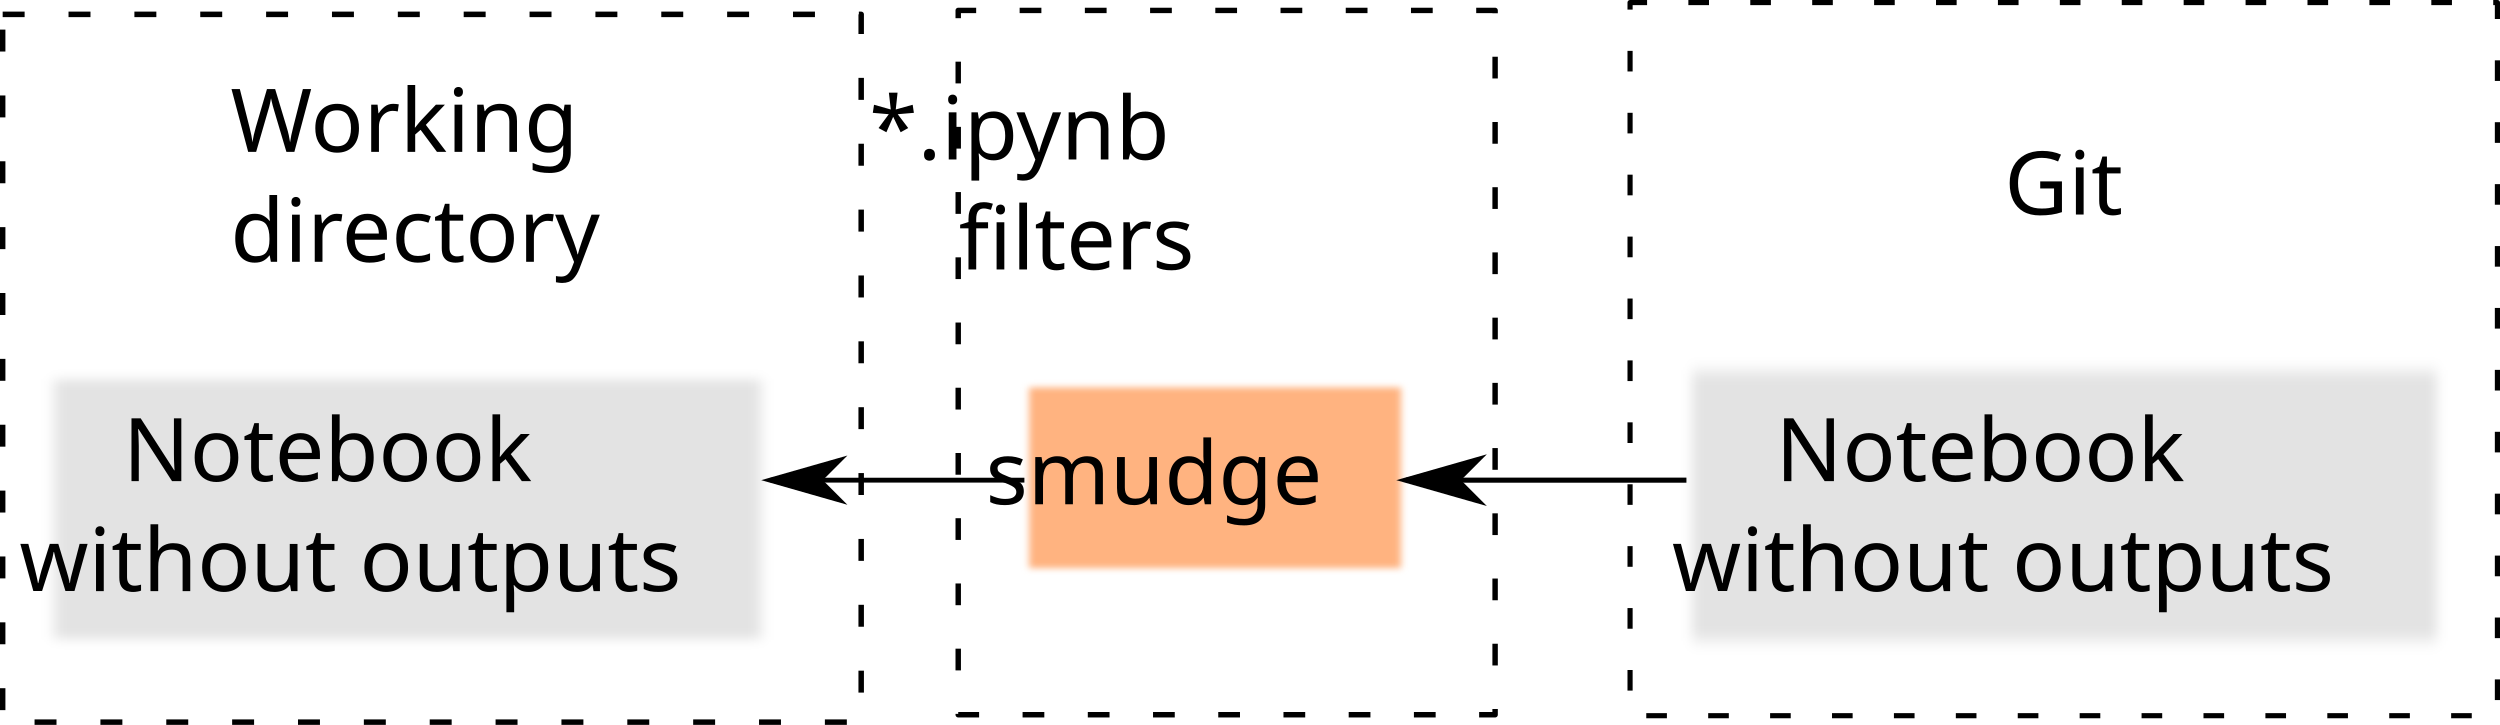
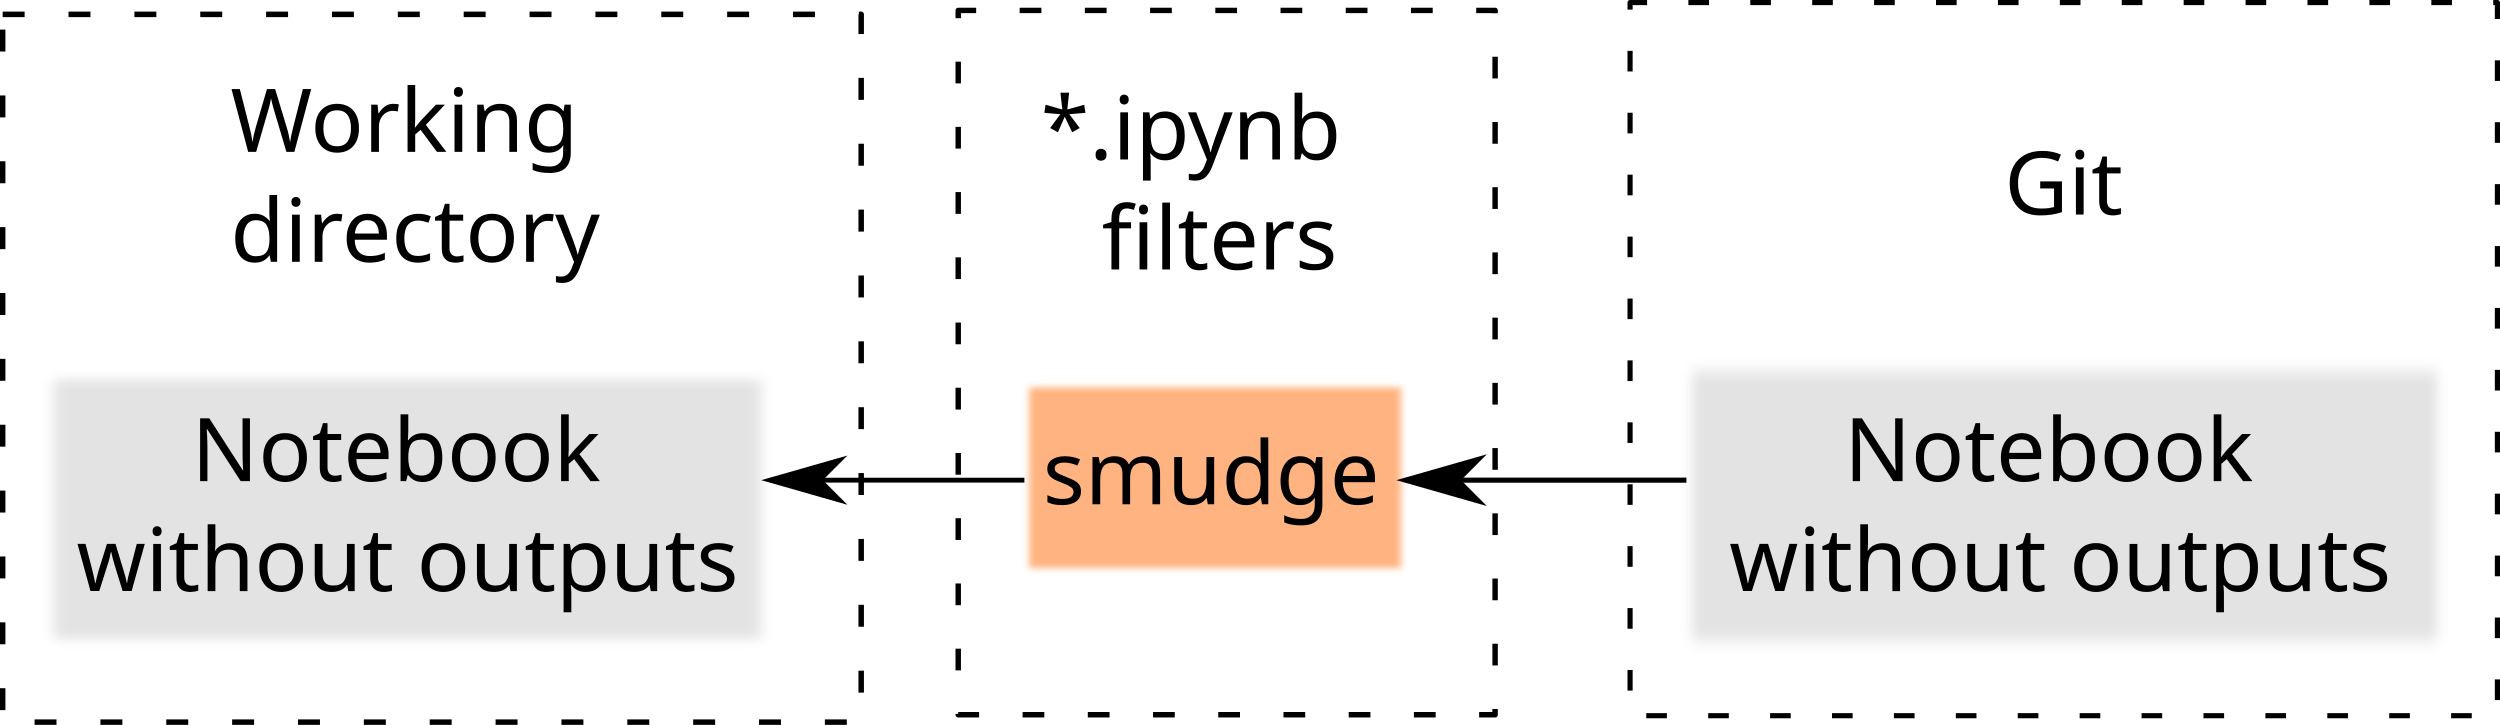
- <svg xmlns="http://www.w3.org/2000/svg" width="454.673" height="131.823" id="svg2" version="1.1">
-   <defs id="defs4">
-     <marker orient="auto" refY="0" refX="0" id="Arrow1Lend" style="overflow:visible">
-       <path id="path3939" d="M 0,0 5,-5 -12.5,0 5,5 0,0 z" style="fill-rule:evenodd;stroke:#000000;stroke-width:1pt" transform="matrix(-0.8,0,0,-0.8,-10,0)" />
-     </marker>
-     <filter id="filter3839" color-interpolation-filters="sRGB">
-       <feGaussianBlur stdDeviation="0.97" id="feGaussianBlur3841" />
-     </filter>
-     <filter id="filter3902" color-interpolation-filters="sRGB">
-       <feGaussianBlur stdDeviation="1.576" id="feGaussianBlur3904" />
-     </filter>
-     <filter id="filter5360" color-interpolation-filters="sRGB">
-       <feGaussianBlur stdDeviation="0.558" id="feGaussianBlur5362" />
-     </filter>
-   </defs>
-   <g id="layer1" transform="translate(-57.37147,-56.893)">
-     <rect style="fill:#ffb380;stroke:#000000;stroke-width:0;stroke-linejoin:round;stroke-miterlimit:4;stroke-opacity:1;stroke-dasharray:none;stroke-dashoffset:0;filter:url(#filter5360)" id="rect5326" width="56.429" height="32.857" x="254.143" y="127.362" transform="matrix(1.198692,0,0,1,-60.1022,0)" />
-     <rect style="fill:#000000;fill-opacity:0.111;stroke:#000000;stroke-width:0;stroke-linejoin:round;stroke-miterlimit:4;stroke-opacity:1;stroke-dasharray:none;filter:url(#filter3839)" id="rect3825" width="110.714" height="47.143" x="77.143" y="125.934" transform="matrix(1.160916,0,0,1,-22.31112,0)" />
-     <text xml:space="preserve" style="font-size:40px;font-style:normal;font-variant:normal;font-weight:normal;font-stretch:normal;line-height:125%;letter-spacing:0px;word-spacing:0px;fill:#000000;fill-opacity:1;stroke:none;font-family:AppleGothic;-inkscape-font-specification:AppleGothic" x="99.286" y="84.505" id="text2985">
-       <tspan id="tspan2987" x="99.286" y="84.505" style="font-size:16px;font-style:normal;font-variant:normal;font-weight:normal;font-stretch:normal;font-family:AppleGothic;-inkscape-font-specification:AppleGothic">Working</tspan>
-       <tspan x="99.286" y="104.505" style="font-size:16px;font-style:normal;font-variant:normal;font-weight:normal;font-stretch:normal;font-family:AppleGothic;-inkscape-font-specification:AppleGothic" id="tspan2989">directory</tspan>
+ <svg xmlns="http://www.w3.org/2000/svg" height="131.823" width="454.673">
+   <marker id="a" orient="auto" overflow="visible" refX="0" refY="0">
+     <path d="m0 0 5-5-17.5 5 17.5 5z" fill-rule="evenodd" stroke="#000" stroke-width="1pt" transform="matrix(-.8 0 0 -.8 -10 0)" />
+   </marker>
+   <filter id="b" color-interpolation-filters="sRGB">
+     <feGaussianBlur stdDeviation=".97" />
+   </filter>
+   <filter id="c" color-interpolation-filters="sRGB">
+     <feGaussianBlur stdDeviation="1.576" />
+   </filter>
+   <filter id="d" color-interpolation-filters="sRGB">
+     <feGaussianBlur stdDeviation=".558" />
+   </filter>
+   <g transform="translate(-57.37147 -56.893)">
+     <path d="m254.143 127.362h56.429v32.857h-56.429z" fill="#ffb380" filter="url(#d)" transform="matrix(1.198692 0 0 1 -60.1022 0)" />
+     <path d="m77.143 125.934h110.714v47.143h-110.714z" fill-opacity=".111" filter="url(#b)" transform="matrix(1.160916 0 0 1 -22.31112 0)" />
+     <g font-family="AppleGothic" letter-spacing="0" word-spacing="0">
+       <text font-size="40" x="99.286" y="84.505">
+         <tspan font-family="AppleGothic" font-size="16" x="99.286" y="84.505">Working</tspan>
+         <tspan font-family="AppleGothic" font-size="16" x="99.286" y="104.505">directory</tspan>
+       </text>
+       <text font-size="40" text-anchor="middle" x="279.174" y="85.897">
+         <tspan font-family="AppleGothic" font-size="16" text-anchor="middle" x="279.174" y="85.897">*.ipynb</tspan>
+         <tspan font-family="AppleGothic" font-size="16" text-anchor="middle" x="279.174" y="105.897">filters</tspan>
+       </text>
+       <text font-size="40" x="421.908" y="95.913">
+         <tspan font-family="AppleGothic" font-size="16" x="421.908" y="95.913">Git</tspan>
+       </text>
+       <text font-size="16" text-anchor="middle" x="131.489" y="144.401">
+         <tspan x="131.489" y="144.401">Notebook</tspan>
+         <tspan x="131.489" y="164.401">without outputs</tspan>
+       </text>
+     </g>
+     <text x="270.714" y="125.934">
+       <tspan x="270.714" y="125.934" />
+       <tspan x="270.714" y="175.934" />
    </text>
-     <text xml:space="preserve" style="font-size:40px;font-style:normal;font-variant:normal;font-weight:normal;font-stretch:normal;text-align:center;line-height:125%;letter-spacing:0px;word-spacing:0px;text-anchor:middle;fill:#000000;fill-opacity:1;stroke:none;font-family:AppleGothic;-inkscape-font-specification:AppleGothic" x="279.174" y="85.897" id="text3039">
-       <tspan id="tspan3041" x="279.174" y="85.897" style="font-size:16px;font-style:normal;font-variant:normal;font-weight:normal;font-stretch:normal;text-align:center;text-anchor:middle;font-family:AppleGothic;-inkscape-font-specification:AppleGothic">*.ipynb</tspan>
-       <tspan x="279.174" y="105.897" id="tspan3043" style="font-size:16px;font-style:normal;font-variant:normal;font-weight:normal;font-stretch:normal;text-align:center;text-anchor:middle;font-family:AppleGothic;-inkscape-font-specification:AppleGothic">filters</tspan>
+     <text font-family="AppleGothic" font-size="16" letter-spacing="0" text-anchor="middle" word-spacing="0" x="432.048" y="144.401">
+       <tspan x="432.048" y="144.401">Notebook</tspan>
+       <tspan x="432.048" y="164.401">without outputs</tspan>
    </text>
-     <text xml:space="preserve" style="font-size:40px;font-style:normal;font-variant:normal;font-weight:normal;font-stretch:normal;line-height:125%;letter-spacing:0px;word-spacing:0px;fill:#000000;fill-opacity:1;stroke:none;font-family:AppleGothic;-inkscape-font-specification:AppleGothic" x="421.908" y="95.913" id="text3045">
-       <tspan id="tspan3047" x="421.908" y="95.913" style="font-size:16px;font-style:normal;font-variant:normal;font-weight:normal;font-stretch:normal;font-family:AppleGothic;-inkscape-font-specification:AppleGothic">Git</tspan>
+     <path d="m329.286 123.076h196.429v55.714h-196.429z" fill-opacity=".111" filter="url(#c)" transform="matrix(.6895019 0 0 .8794577 138.0997 16.12329)" />
+     <path d="m364.082 144.219h-50.971" fill="none" marker-end="url(#a)" stroke="#000" stroke-width=".927" />
+     <path d="m57.857 59.505h156.137v128.725h-156.137z" fill="none" stroke="#000" stroke-dasharray="3.993 7.985" stroke-linejoin="round" stroke-width=".998" />
+     <path d="m231.643 58.791h97.643v128.092h-97.643z" style="fill:none;stroke:#000;stroke-width:.988;stroke-linejoin:round;stroke-dasharray:3.954 7.908;stroke-dashoffset:.692" />
+     <path d="m353.83 57.362h157.745v129.693h-157.745z" style="fill:none;stroke:#000;stroke-width:.938;stroke-linejoin:round;stroke-dasharray:3.753 7.507;stroke-dashoffset:.657" />
+     <text font-family="AppleGothic" font-size="16" letter-spacing="0" text-anchor="middle" word-spacing="0" x="277.643" y="148.599">
+       <tspan x="277.643" y="148.599">smudge</tspan>
    </text>
-     <text xml:space="preserve" style="font-size:16px;font-style:normal;font-variant:normal;font-weight:normal;font-stretch:normal;text-align:center;line-height:125%;letter-spacing:0px;word-spacing:0px;text-anchor:middle;fill:#000000;fill-opacity:1;stroke:none;font-family:AppleGothic;-inkscape-font-specification:AppleGothic" x="131.489" y="144.401" id="text3051">
-       <tspan id="tspan3053" x="131.489" y="144.401">Notebook</tspan>
-       <tspan x="131.489" y="164.401" id="tspan3055">without outputs</tspan>
-     </text>
-     <flowRoot xml:space="preserve" id="flowRoot3845" style="font-size:40px;font-style:normal;font-weight:normal;line-height:125%;letter-spacing:0px;word-spacing:0px;fill:#000000;fill-opacity:1;stroke:none;font-family:Sans">
-       <flowRegion id="flowRegion3847">
-         <rect id="rect3849" width="78.571" height="47.143" x="250.714" y="132.362" />
-       </flowRegion>
-       <flowPara id="flowPara3851">clean filter</flowPara>
-     </flowRoot>
-     <text xml:space="preserve" style="font-size:40px;font-style:normal;font-weight:normal;line-height:125%;letter-spacing:0px;word-spacing:0px;fill:#000000;fill-opacity:1;stroke:none;font-family:Sans" x="270.714" y="125.934" id="text3853">
-       <tspan id="tspan3855" x="270.714" y="125.934" style="font-style:normal;font-variant:normal;font-weight:normal;font-stretch:normal;font-family:AppleGothic;-inkscape-font-specification:AppleGothic" />
-       <tspan x="270.714" y="175.934" style="font-size:16px;font-style:normal;font-variant:normal;font-weight:normal;font-stretch:normal;font-family:AppleGothic;-inkscape-font-specification:AppleGothic" id="tspan3857" />
-     </text>
-     <text xml:space="preserve" style="font-size:16px;font-style:normal;font-variant:normal;font-weight:normal;font-stretch:normal;text-align:center;line-height:125%;letter-spacing:0px;word-spacing:0px;text-anchor:middle;fill:#000000;fill-opacity:1;stroke:none;font-family:AppleGothic;-inkscape-font-specification:AppleGothic" x="432.048" y="144.401" id="text3894">
-       <tspan id="tspan3896" x="432.048" y="144.401">Notebook</tspan>
-       <tspan x="432.048" y="164.401" id="tspan3898">without outputs</tspan>
-     </text>
-     <rect style="fill:#000000;fill-opacity:0.111;stroke:#000000;stroke-width:0;stroke-linejoin:round;stroke-miterlimit:4;stroke-opacity:1;stroke-dasharray:none;filter:url(#filter3902)" id="rect3900" width="196.429" height="55.714" x="329.286" y="123.076" transform="matrix(0.6895019,0,0,0.8794577,138.0997,16.12329)" />
-     <path style="fill:none;stroke:#000000;stroke-width:0.927px;stroke-linecap:butt;stroke-linejoin:miter;stroke-opacity:1;marker-end:url(#Arrow1Lend)" d="m 364.082,144.219 -50.971,0" id="path4753" />
-     <rect style="fill:none;stroke:#000000;stroke-width:0.998;stroke-linejoin:round;stroke-miterlimit:4;stroke-opacity:1;stroke-dasharray:3.993, 7.985;stroke-dashoffset:0" id="rect5320" width="156.137" height="128.725" x="57.857" y="59.505" />
-     <rect style="fill:none;stroke:#000000;stroke-width:0.988;stroke-linejoin:round;stroke-miterlimit:4;stroke-opacity:1;stroke-dasharray:3.954, 7.908;stroke-dashoffset:0.692" id="rect5322" width="97.643" height="128.092" x="231.643" y="58.791" />
-     <rect style="fill:none;stroke:#000000;stroke-width:0.938;stroke-linejoin:round;stroke-miterlimit:4;stroke-opacity:1;stroke-dasharray:3.753, 7.507;stroke-dashoffset:0.657" id="rect5324" width="157.745" height="129.693" x="353.83" y="57.362" />
-     <text xml:space="preserve" style="font-size:16px;font-style:normal;font-variant:normal;font-weight:normal;font-stretch:normal;text-align:center;line-height:125%;letter-spacing:0px;word-spacing:0px;text-anchor:middle;fill:#000000;fill-opacity:1;stroke:none;font-family:AppleGothic;-inkscape-font-specification:AppleGothic" x="277.643" y="148.599" id="text5364">
-       <tspan id="tspan5366" x="277.643" y="148.599">smudge</tspan>
-     </text>
-     <path id="path5387" d="m 243.677,144.219 -46.15,0" style="fill:none;stroke:#000000;stroke-width:0.882px;stroke-linecap:butt;stroke-linejoin:miter;stroke-opacity:1;marker-end:url(#Arrow1Lend)" />
+     <path d="m243.677 144.219h-46.15" fill="none" marker-end="url(#a)" stroke="#000" stroke-width=".882" />
  </g>
</svg>
